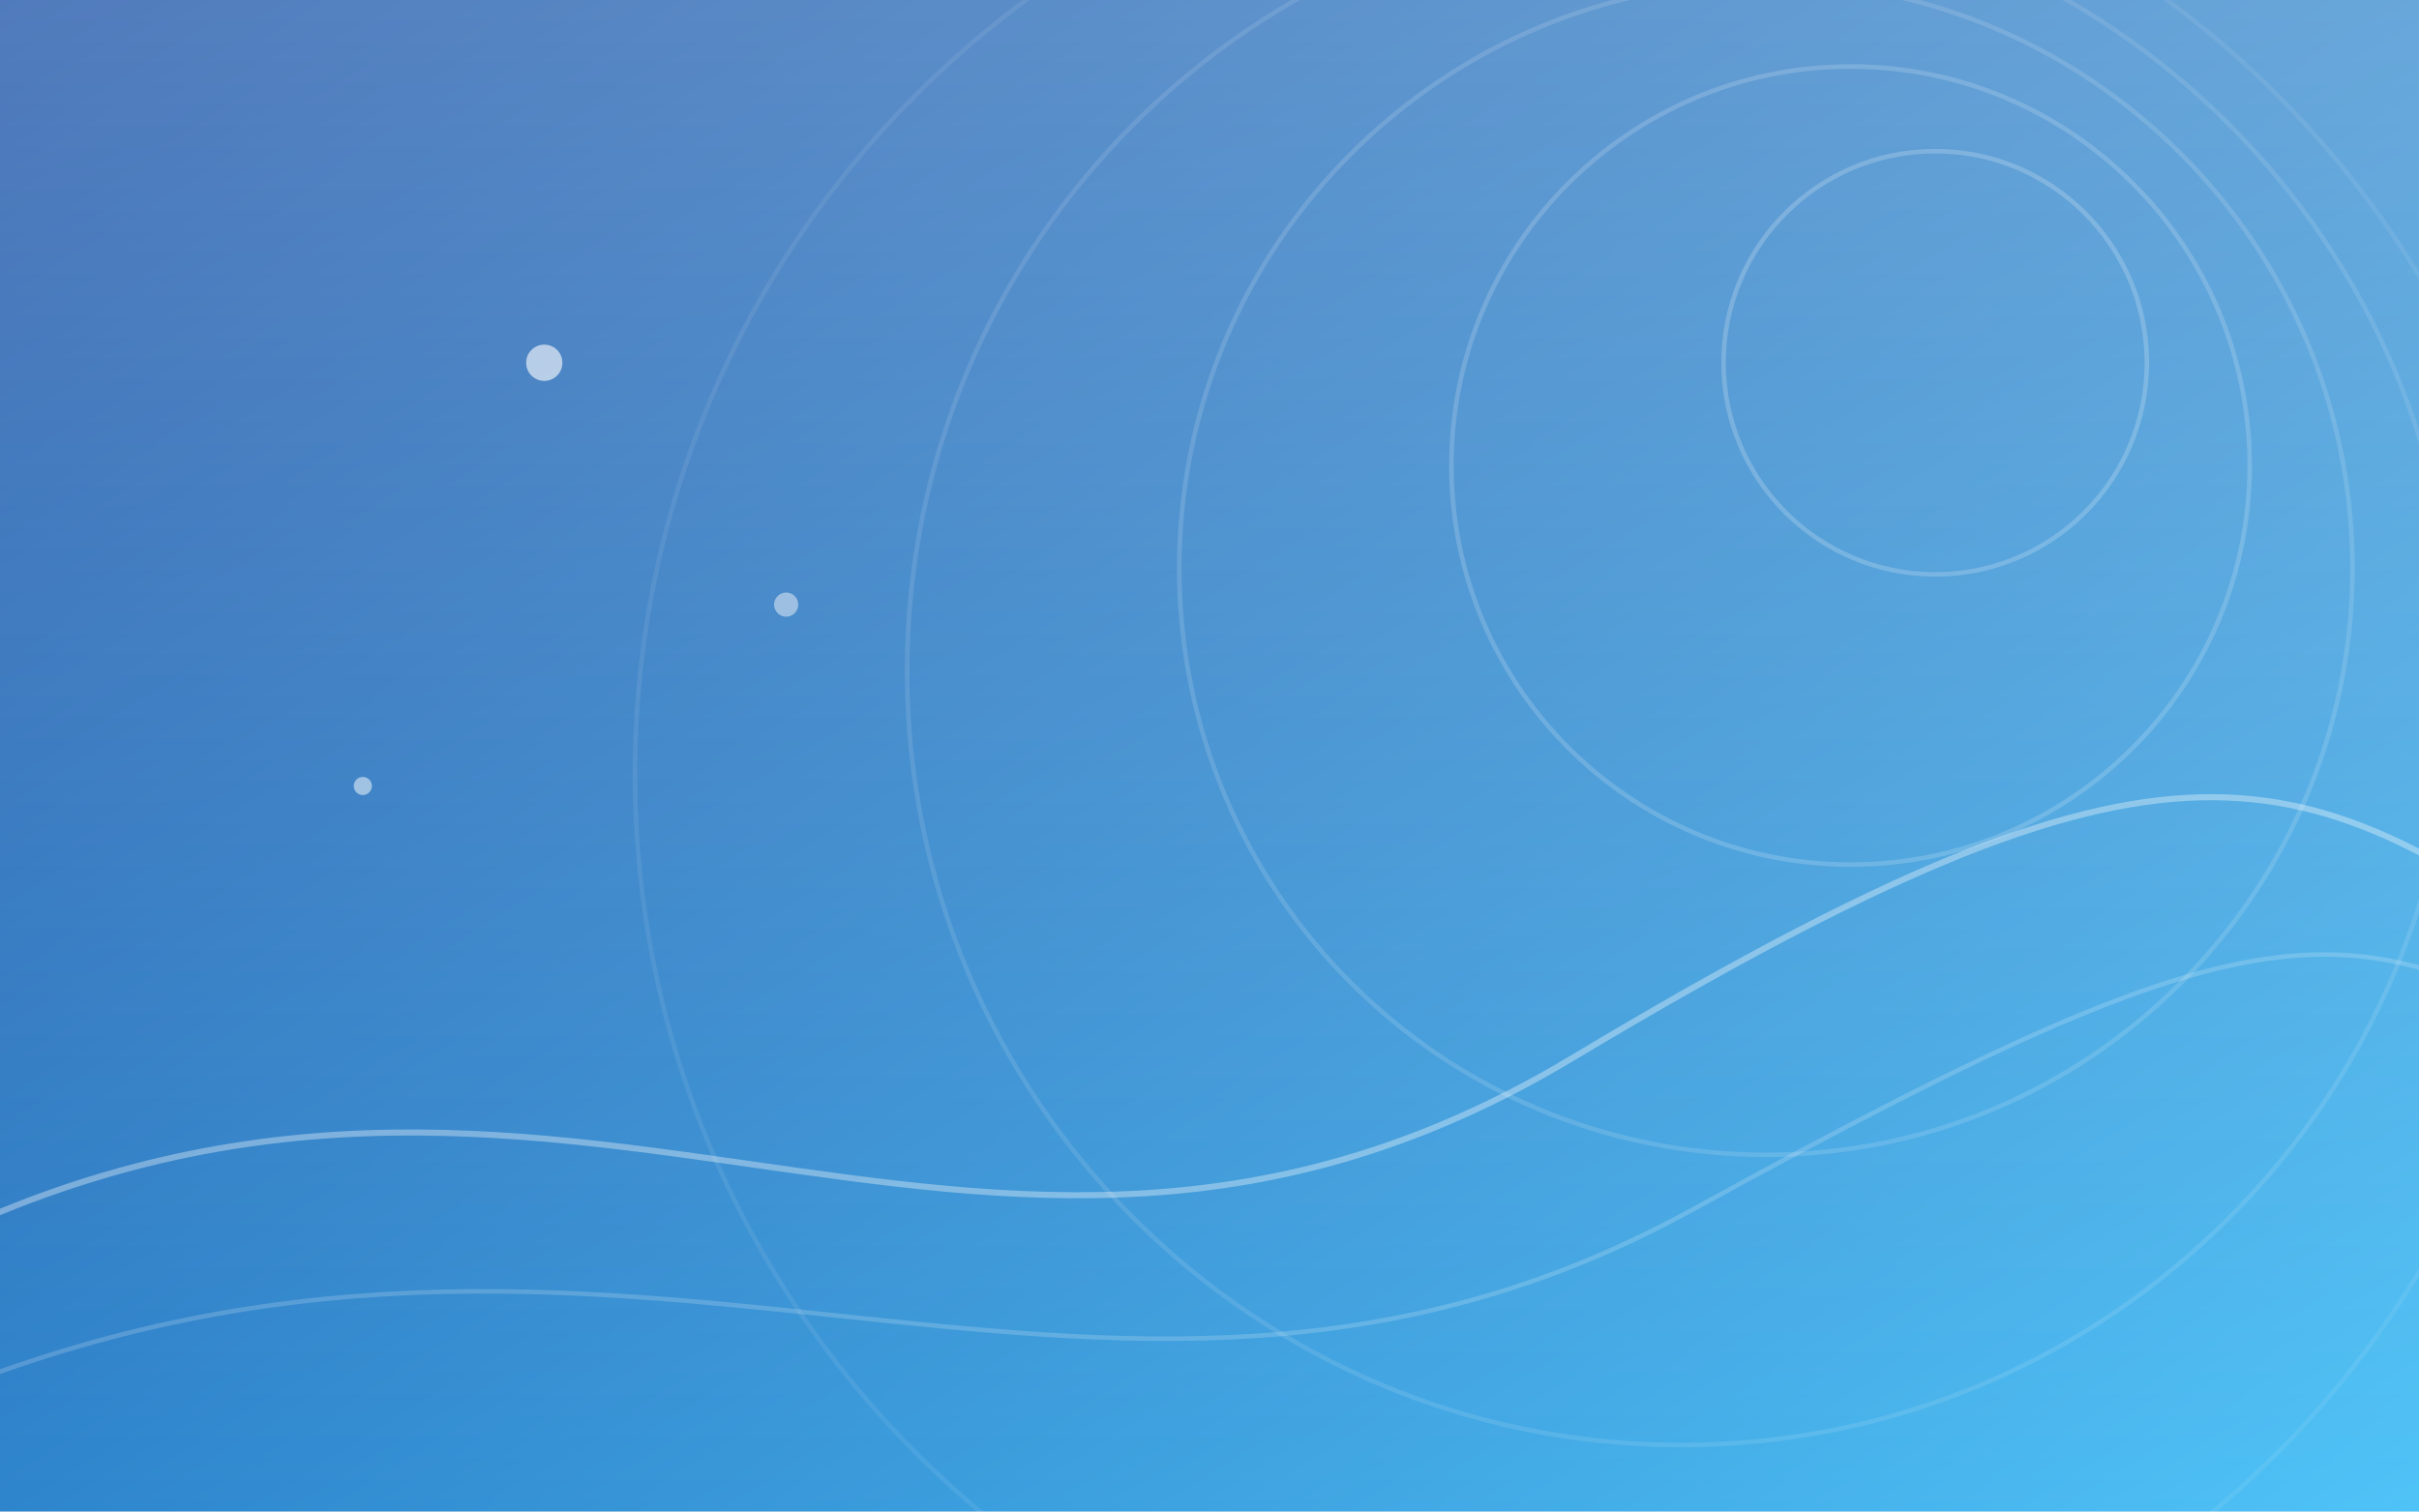
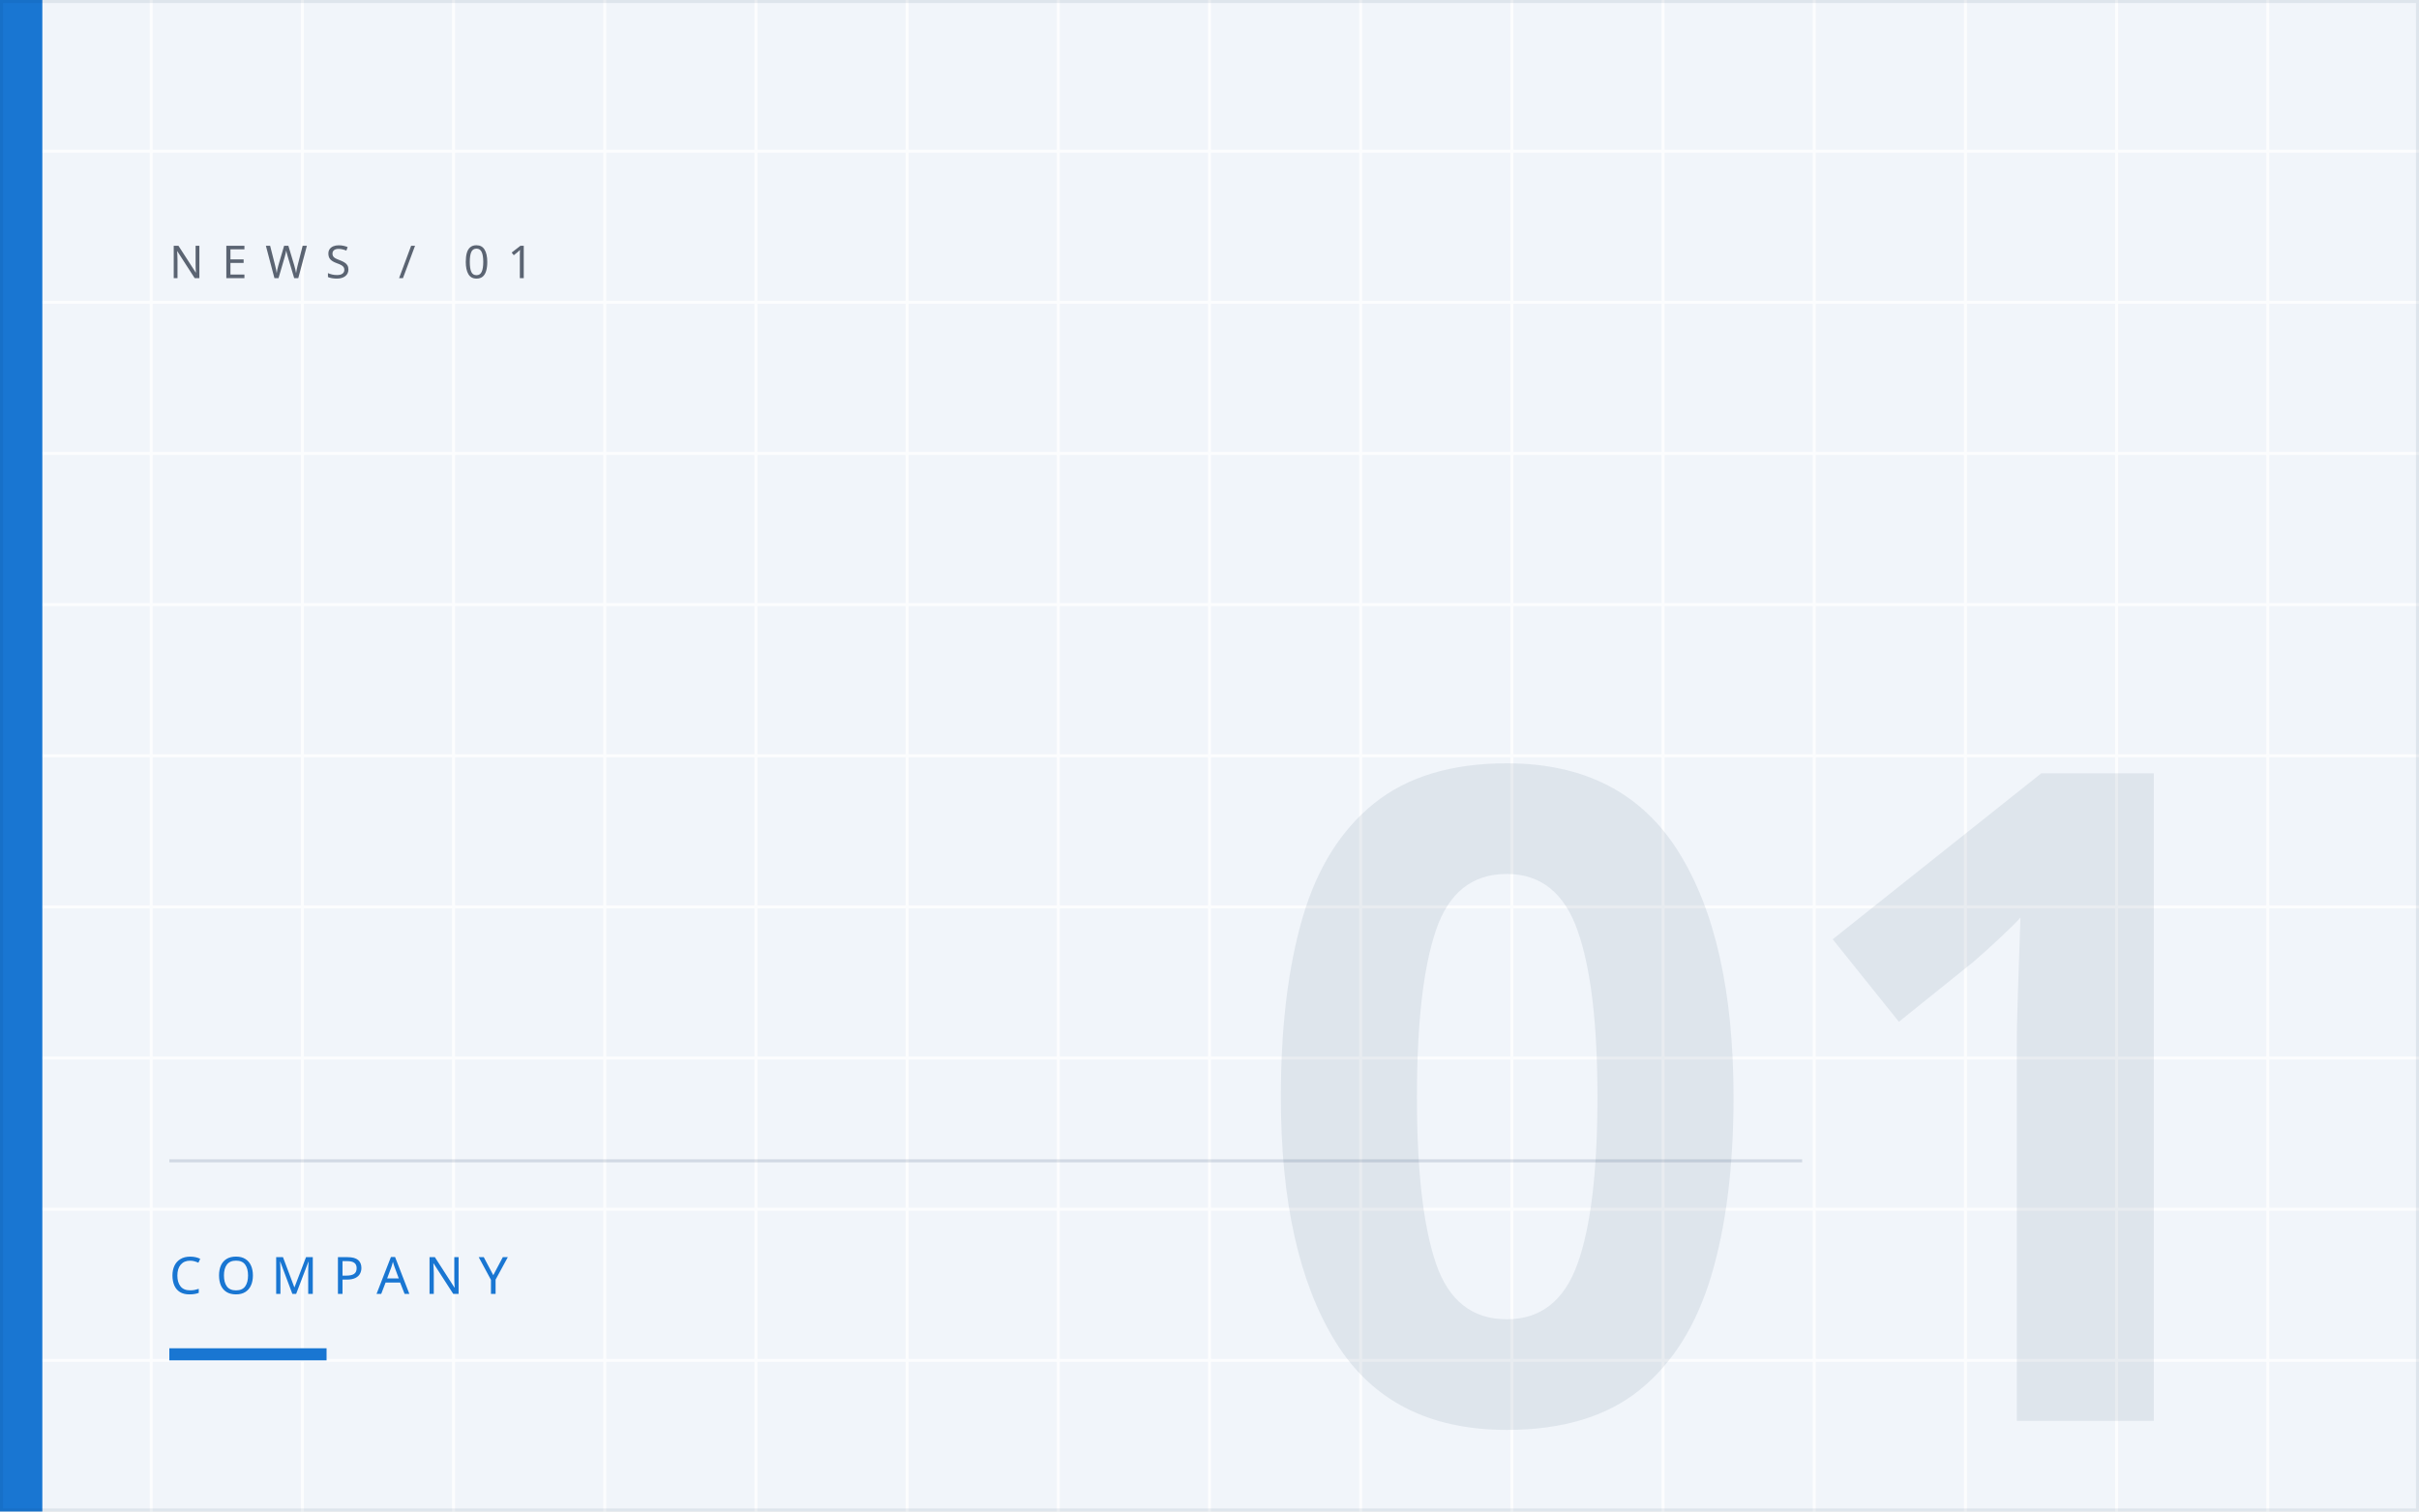
<svg xmlns="http://www.w3.org/2000/svg" viewBox="0 0 800 500" width="800" height="500" fill="none">
-   <defs>
-     <linearGradient id="bg" x1="0" y1="0" x2="1" y2="1">
-       <stop offset="0" stop-color="#0d47a1" stop-opacity="1" />
-       <stop offset="1" stop-color="#4fc3f7" stop-opacity="1" />
-     </linearGradient>
-     <linearGradient id="fade" x1="0" y1="0" x2="0" y2="1">
-       <stop offset="0" stop-color="#fff" stop-opacity="0.28" />
-       <stop offset="1" stop-color="#fff" stop-opacity="0" />
-     </linearGradient>
-   </defs>
-   <rect width="800" height="500" fill="url(#bg)" />
-   <rect width="800" height="500" fill="url(#fade)" />
-   <circle cx="640" cy="120" r="70" stroke="#fff" stroke-opacity="0.2" stroke-width="1.5" />
-   <circle cx="612" cy="154" r="132" stroke="#fff" stroke-opacity="0.17" stroke-width="1.5" />
-   <circle cx="584" cy="188" r="194" stroke="#fff" stroke-opacity="0.14" stroke-width="1.5" />
-   <circle cx="556" cy="222" r="256" stroke="#fff" stroke-opacity="0.11" stroke-width="1.5" />
-   <circle cx="528" cy="256" r="318" stroke="#fff" stroke-opacity="0.08" stroke-width="1.5" />
-   <path d="M-40 420 C 180 300, 320 470, 520 350 S 760 250, 860 320" stroke="#fff" stroke-opacity="0.35" stroke-width="2" />
-   <path d="M-40 470 C 200 360, 360 510, 560 400 S 780 300, 880 360" stroke="#fff" stroke-opacity="0.18" stroke-width="1.5" />
-   <circle cx="180" cy="120" r="6" fill="#fff" opacity="0.6" />
-   <circle cx="260" cy="200" r="4" fill="#fff" opacity="0.45" />
-   <circle cx="120" cy="260" r="3" fill="#fff" opacity="0.5" />
+   <rect width="800" height="500" fill="#f1f5fa" />
+   <path d="M50 0V500 M100 0V500 M150 0V500 M200 0V500 M250 0V500 M300 0V500 M350 0V500 M400 0V500 M450 0V500 M500 0V500 M550 0V500 M600 0V500 M650 0V500 M700 0V500 M750 0V500 M0 50H800 M0 100H800 M0 150H800 M0 200H800 M0 250H800 M0 300H800 M0 350H800 M0 400H800 M0 450H800" stroke="#ffffff" stroke-opacity="0.78" stroke-width="1" />
+   <rect x="0" y="0" width="14" height="500" fill="#1976d2" />
+   <text x="56" y="92" fill="#5b6472" font-family="Outfit, 'Noto Sans SC', 'Segoe UI', sans-serif" font-size="15" letter-spacing="6">NEWS / 01</text>
+   <text x="760" y="470" text-anchor="end" fill="#0b2c56" fill-opacity="0.08" font-family="Outfit, 'Noto Sans SC', 'Segoe UI', sans-serif" font-size="300" font-weight="600" letter-spacing="4">01</text>
+   <path d="M56 384H596" stroke="#0b2c56" stroke-opacity="0.14" stroke-width="1" />
+   <text x="56" y="428" fill="#1976d2" font-family="Outfit, 'Noto Sans SC', 'Segoe UI', sans-serif" font-size="17" letter-spacing="5">COMPANY</text>
+   <rect x="56" y="446" width="52" height="4" fill="#1976d2" />
+   <rect x="0.5" y="0.5" width="799" height="499" stroke="#0b2c56" stroke-opacity="0.08" />
</svg>
